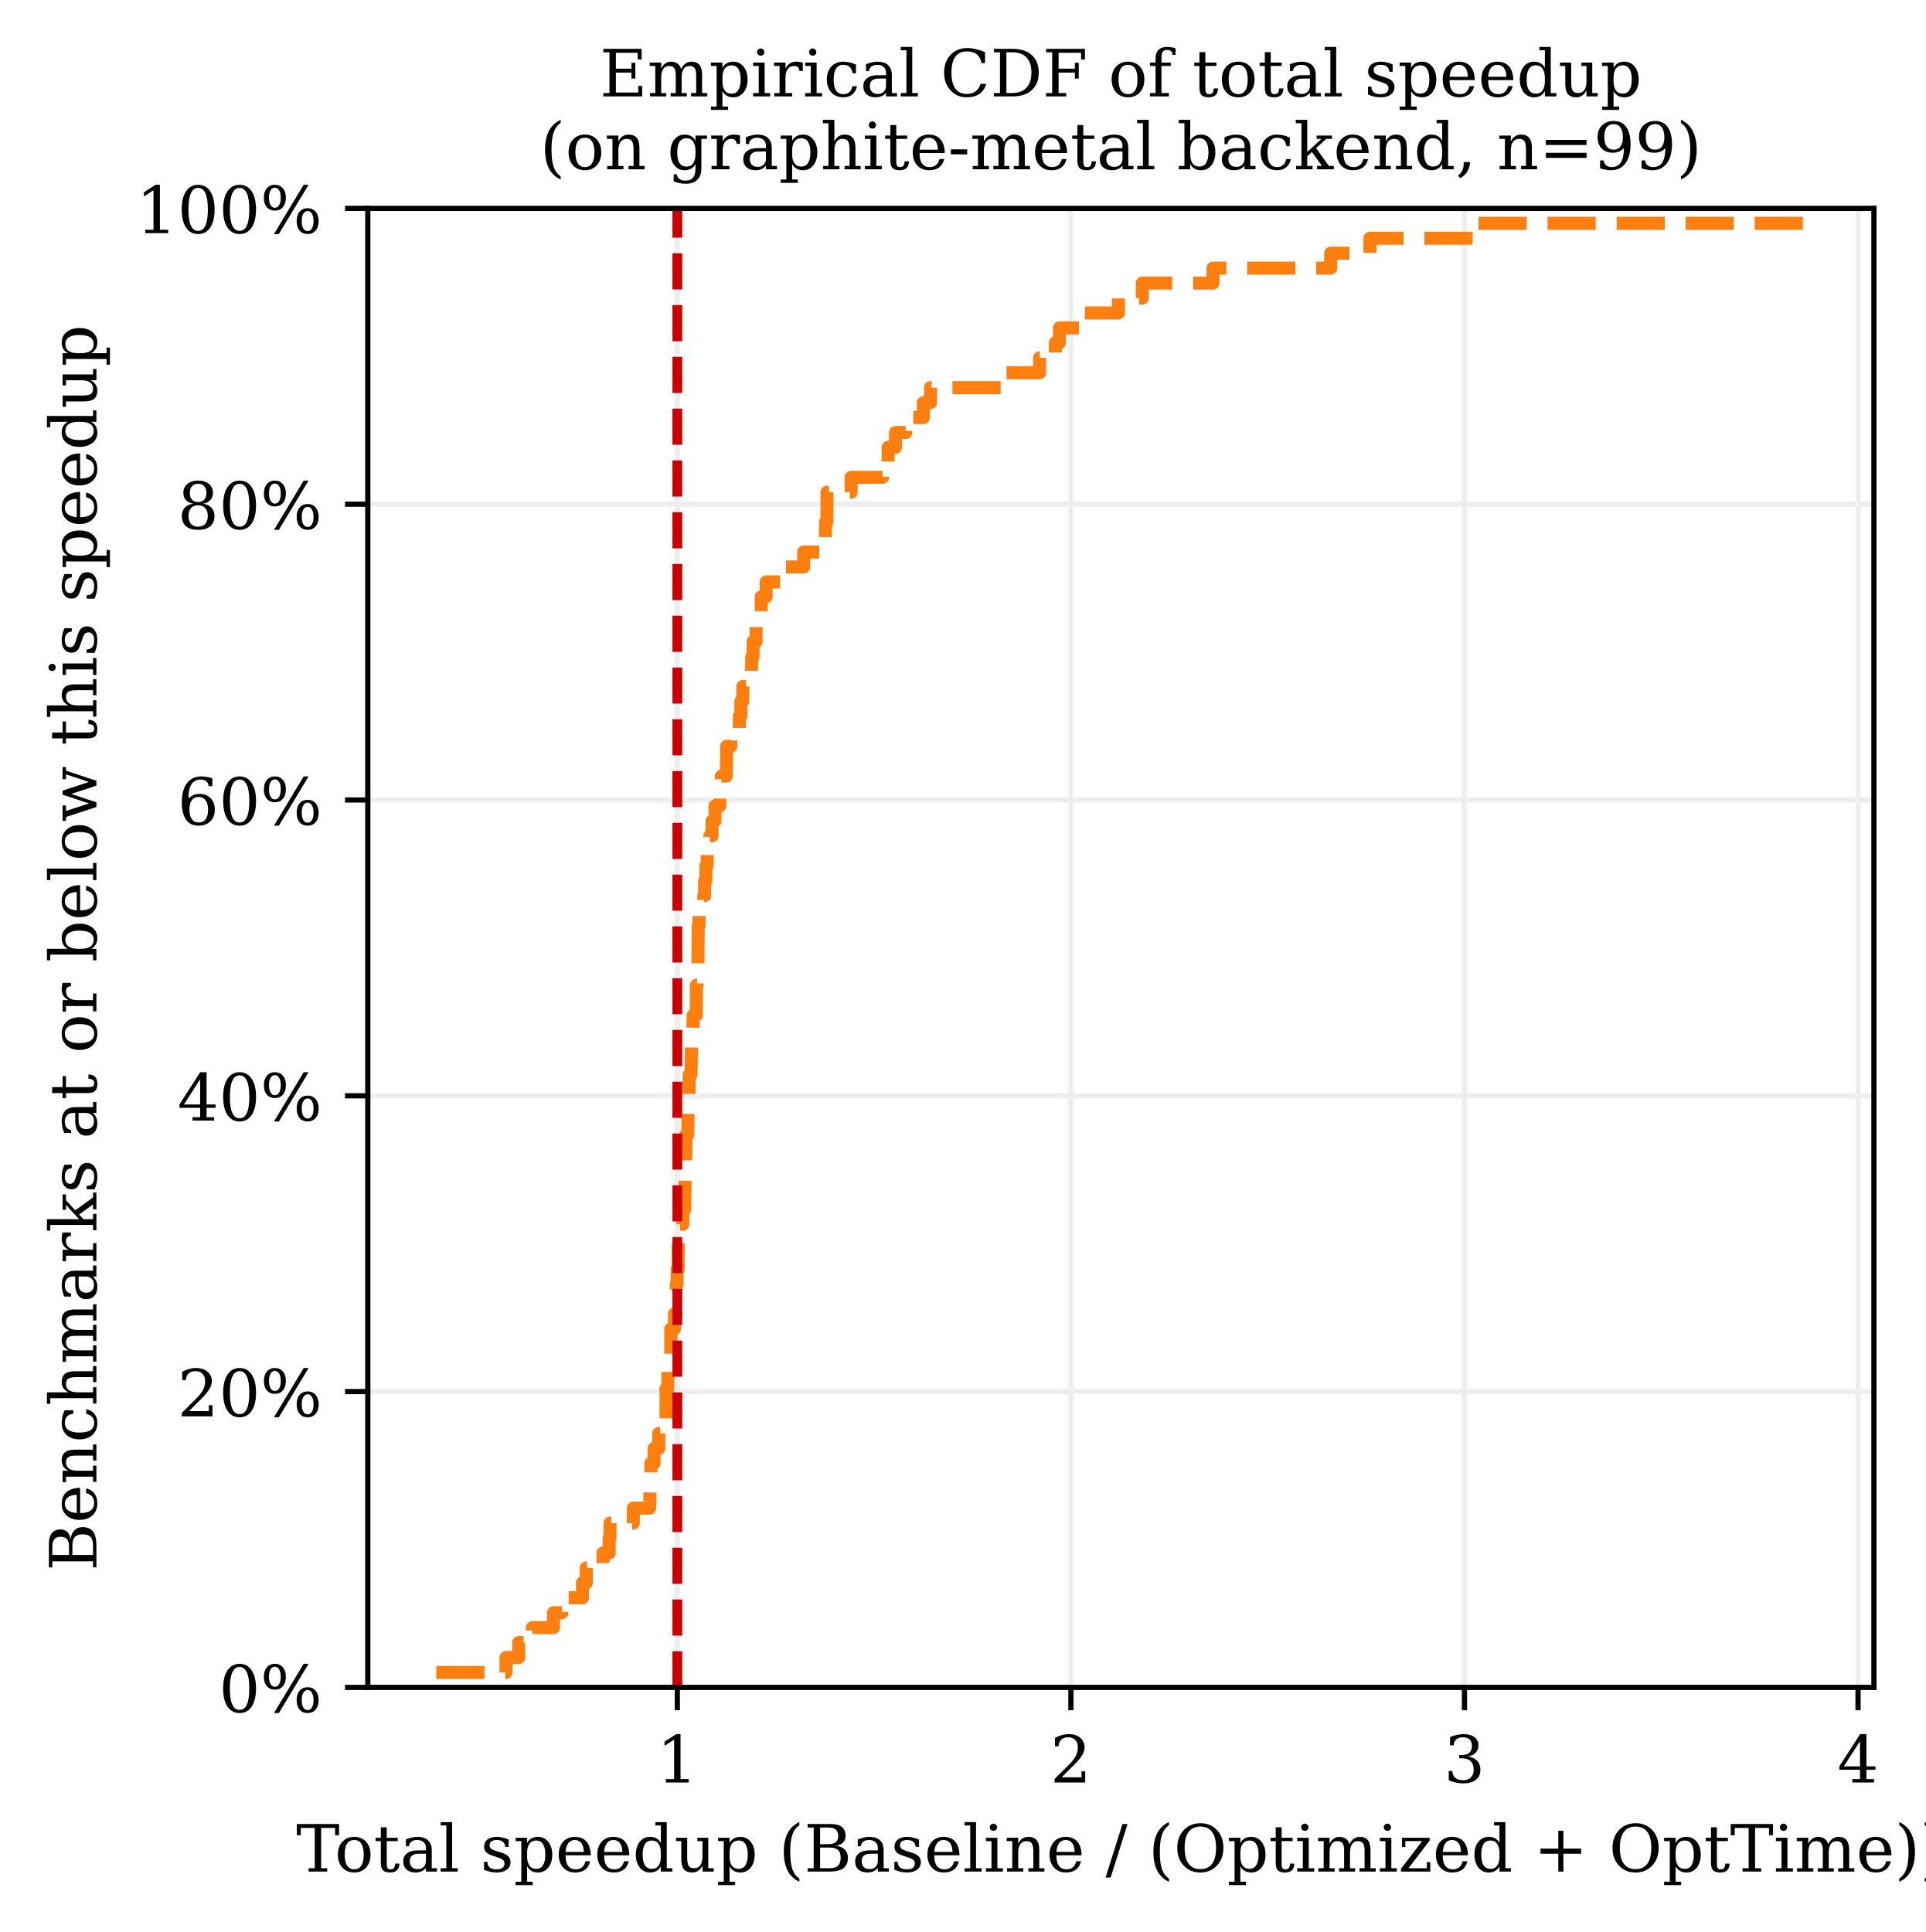
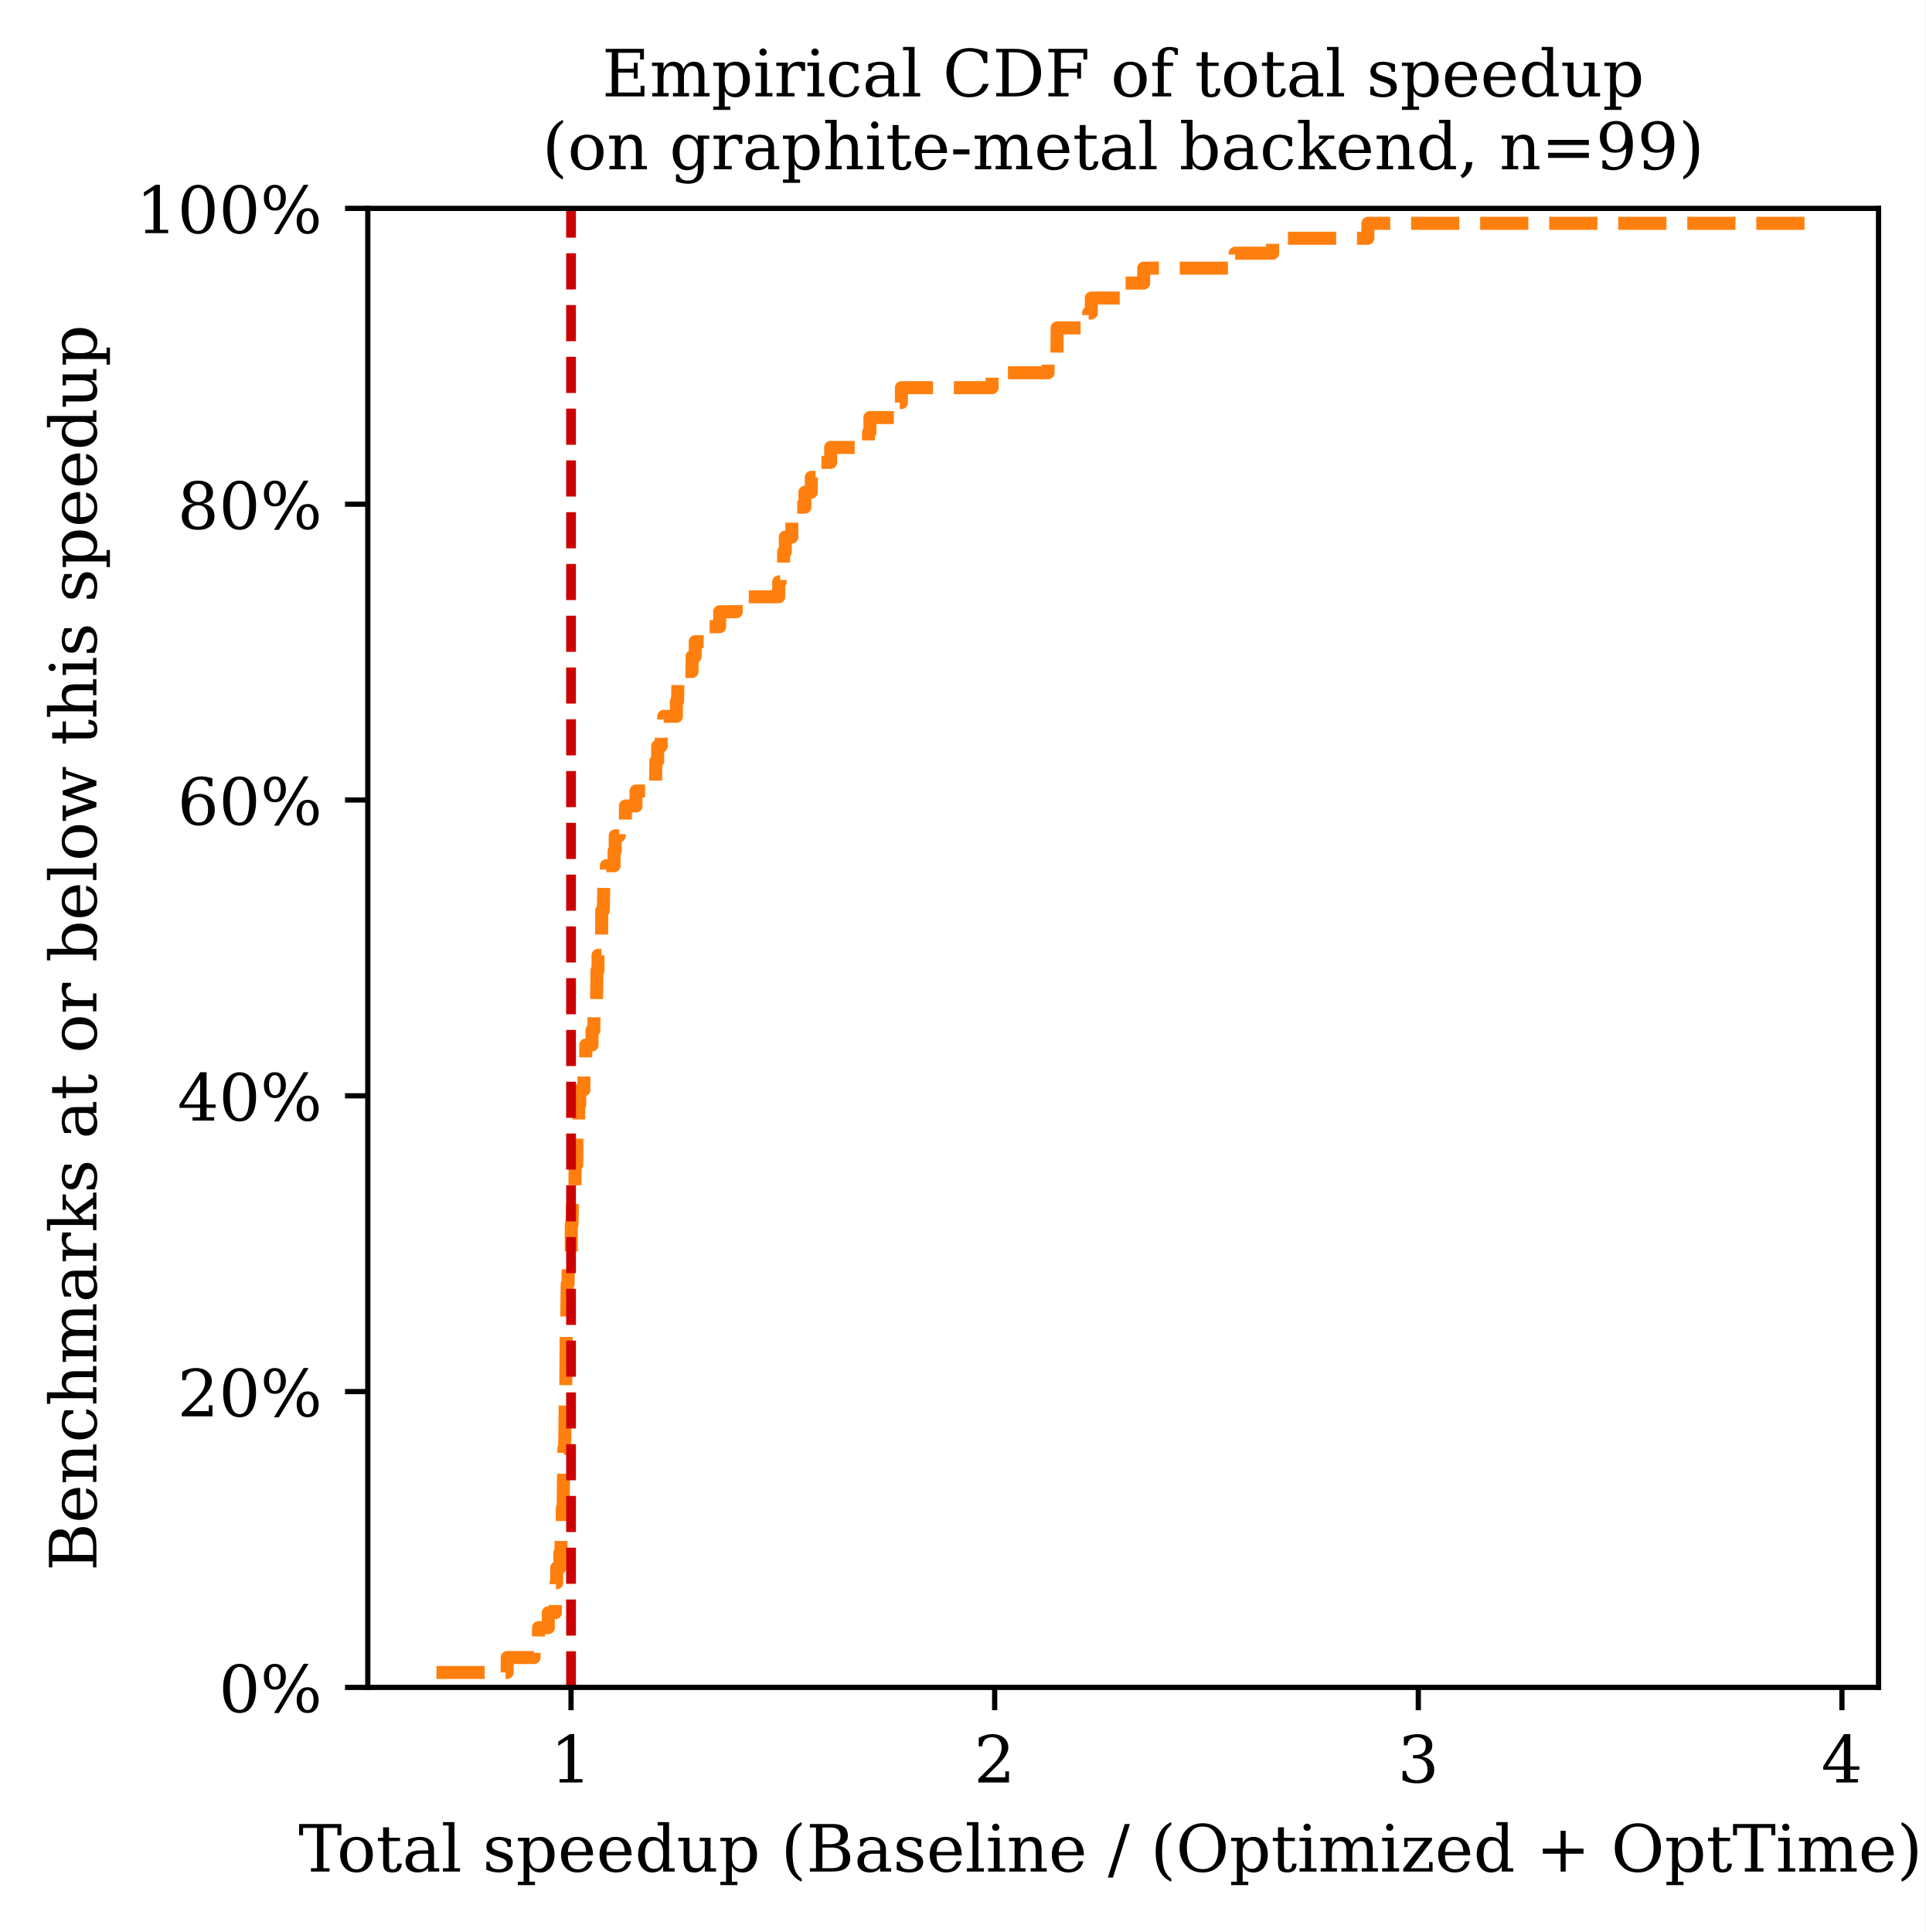
- <svg xmlns="http://www.w3.org/2000/svg" xmlns:xlink="http://www.w3.org/1999/xlink" width="295.641pt" height="296.643pt" viewBox="0 0 295.641 296.643" version="1.1">
+ <svg xmlns="http://www.w3.org/2000/svg" xmlns:xlink="http://www.w3.org/1999/xlink" width="295.607pt" height="296.643pt" viewBox="0 0 295.607 296.643" version="1.1">
  <defs>
    <style type="text/css">*{stroke-linejoin: round; stroke-linecap: butt}</style>
  </defs>
  <g id="figure_1">
    <g id="patch_1">
-       <path d="M -0 296.643  L 295.641 296.643  L 295.641 0  L -0 0  z " style="fill: #ffffff" />
+       <path d="M -0 296.643  L 295.607 296.643  L 295.607 0  L -0 0  z " style="fill: #ffffff" />
    </g>
    <g id="axes_1">
      <g id="patch_2">
-         <path d="M 56.467 259.087  L 287.7 259.087  L 287.7 31.996  L 56.467 31.996  z " style="fill: #ffffff" />
+         <path d="M 56.467 259.087  L 288.407 259.087  L 288.407 31.996  L 56.467 31.996  z " style="fill: #ffffff" />
      </g>
      <g id="matplotlib.axis_1">
        <g id="xtick_1">
          <g id="line2d_1">
-             <path d="M 103.99 259.087  L 103.99 31.996  " clip-path="url(#pb81229bf9c)" style="fill: none; stroke: #eeeeee; stroke-width: 0.8; stroke-linecap: square" />
-           </g>
-           <g id="line2d_2">
            <defs>
-               <path id="m2b5e883331" d="M 0 0  L 0 3.5  " style="stroke: #000000; stroke-width: 0.8" />
+               <path id="m9cde3baa53" d="M 0 0  L 0 3.5  " style="stroke: #000000; stroke-width: 0.8" />
            </defs>
            <g>
-               <use xlink:href="#m2b5e883331" x="103.99" y="259.087" style="stroke: #000000; stroke-width: 0.8" />
+               <use xlink:href="#m9cde3baa53" x="87.67" y="259.087" style="stroke: #000000; stroke-width: 0.8" />
            </g>
          </g>
          <g id="text_1">
-             <text style="font-size: 10px; font-family: 'Linux Libertine O', 'Linux Libertine', 'DejaVu Serif', 'Times New Roman', 'Times', serif; text-anchor: middle" x="103.99" y="273.685" transform="rotate(-0 103.9901 273.6852)">1</text>
+             <text style="font-size: 10px; font-family: 'Linux Libertine O', 'Linux Libertine', 'DejaVu Serif', 'Times New Roman', 'Times', serif; text-anchor: middle" x="87.67" y="273.685" transform="rotate(-0 87.66955 273.6852)">1</text>
          </g>
        </g>
        <g id="xtick_2">
-           <g id="line2d_3">
-             <path d="M 164.413 259.087  L 164.413 31.996  " clip-path="url(#pb81229bf9c)" style="fill: none; stroke: #eeeeee; stroke-width: 0.8; stroke-linecap: square" />
-           </g>
-           <g id="line2d_4">
+           <g id="line2d_2">
            <g>
-               <use xlink:href="#m2b5e883331" x="164.413" y="259.087" style="stroke: #000000; stroke-width: 0.8" />
+               <use xlink:href="#m9cde3baa53" x="152.708" y="259.087" style="stroke: #000000; stroke-width: 0.8" />
            </g>
          </g>
          <g id="text_2">
-             <text style="font-size: 10px; font-family: 'Linux Libertine O', 'Linux Libertine', 'DejaVu Serif', 'Times New Roman', 'Times', serif; text-anchor: middle" x="164.413" y="273.685" transform="rotate(-0 164.4135 273.6852)">2</text>
+             <text style="font-size: 10px; font-family: 'Linux Libertine O', 'Linux Libertine', 'DejaVu Serif', 'Times New Roman', 'Times', serif; text-anchor: middle" x="152.708" y="273.685" transform="rotate(-0 152.7083 273.6852)">2</text>
          </g>
        </g>
        <g id="xtick_3">
-           <g id="line2d_5">
-             <path d="M 224.837 259.087  L 224.837 31.996  " clip-path="url(#pb81229bf9c)" style="fill: none; stroke: #eeeeee; stroke-width: 0.8; stroke-linecap: square" />
-           </g>
-           <g id="line2d_6">
+           <g id="line2d_3">
            <g>
-               <use xlink:href="#m2b5e883331" x="224.837" y="259.087" style="stroke: #000000; stroke-width: 0.8" />
+               <use xlink:href="#m9cde3baa53" x="217.747" y="259.087" style="stroke: #000000; stroke-width: 0.8" />
            </g>
          </g>
          <g id="text_3">
-             <text style="font-size: 10px; font-family: 'Linux Libertine O', 'Linux Libertine', 'DejaVu Serif', 'Times New Roman', 'Times', serif; text-anchor: middle" x="224.837" y="273.685" transform="rotate(-0 224.8368 273.6852)">3</text>
+             <text style="font-size: 10px; font-family: 'Linux Libertine O', 'Linux Libertine', 'DejaVu Serif', 'Times New Roman', 'Times', serif; text-anchor: middle" x="217.747" y="273.685" transform="rotate(-0 217.7471 273.6852)">3</text>
          </g>
        </g>
        <g id="xtick_4">
-           <g id="line2d_7">
-             <path d="M 285.26 259.087  L 285.26 31.996  " clip-path="url(#pb81229bf9c)" style="fill: none; stroke: #eeeeee; stroke-width: 0.8; stroke-linecap: square" />
-           </g>
-           <g id="line2d_8">
+           <g id="line2d_4">
            <g>
-               <use xlink:href="#m2b5e883331" x="285.26" y="259.087" style="stroke: #000000; stroke-width: 0.8" />
+               <use xlink:href="#m9cde3baa53" x="282.786" y="259.087" style="stroke: #000000; stroke-width: 0.8" />
            </g>
          </g>
          <g id="text_4">
-             <text style="font-size: 10px; font-family: 'Linux Libertine O', 'Linux Libertine', 'DejaVu Serif', 'Times New Roman', 'Times', serif; text-anchor: middle" x="285.26" y="273.685" transform="rotate(-0 285.2602 273.6852)">4</text>
+             <text style="font-size: 10px; font-family: 'Linux Libertine O', 'Linux Libertine', 'DejaVu Serif', 'Times New Roman', 'Times', serif; text-anchor: middle" x="282.786" y="273.685" transform="rotate(-0 282.7859 273.6852)">4</text>
          </g>
        </g>
        <g id="text_5">
-           <text style="font-size: 10px; font-family: 'Linux Libertine O', 'Linux Libertine', 'DejaVu Serif', 'Times New Roman', 'Times', serif; text-anchor: middle" x="172.084" y="287.363" transform="rotate(-0 172.0836 287.3633)">Total speedup (Baseline / (Optimized + OptTime))</text>
+           <text style="font-size: 10px; font-family: 'Linux Libertine O', 'Linux Libertine', 'DejaVu Serif', 'Times New Roman', 'Times', serif; text-anchor: middle" x="172.437" y="287.363" transform="rotate(-0 172.4372 287.3633)">Total speedup (Baseline / (Optimized + OptTime))</text>
        </g>
      </g>
      <g id="matplotlib.axis_2">
        <g id="ytick_1">
-           <g id="line2d_9">
-             <path d="M 56.467 259.087  L 287.7 259.087  " clip-path="url(#pb81229bf9c)" style="fill: none; stroke: #eeeeee; stroke-width: 0.8; stroke-linecap: square" />
-           </g>
-           <g id="line2d_10">
+           <g id="line2d_5">
            <defs>
-               <path id="md8b9c54d6c" d="M 0 0  L -3.5 0  " style="stroke: #000000; stroke-width: 0.8" />
+               <path id="m23253b0c98" d="M 0 0  L -3.5 0  " style="stroke: #000000; stroke-width: 0.8" />
            </defs>
            <g>
-               <use xlink:href="#md8b9c54d6c" x="56.467" y="259.087" style="stroke: #000000; stroke-width: 0.8" />
+               <use xlink:href="#m23253b0c98" x="56.467" y="259.087" style="stroke: #000000; stroke-width: 0.8" />
            </g>
          </g>
          <g id="text_6">
            <text style="font-size: 10px; font-family: 'Linux Libertine O', 'Linux Libertine', 'DejaVu Serif', 'Times New Roman', 'Times', serif; text-anchor: end" x="49.467" y="262.886" transform="rotate(-0 49.46719 262.886)">0%</text>
          </g>
        </g>
        <g id="ytick_2">
-           <g id="line2d_11">
-             <path d="M 56.467 213.669  L 287.7 213.669  " clip-path="url(#pb81229bf9c)" style="fill: none; stroke: #eeeeee; stroke-width: 0.8; stroke-linecap: square" />
-           </g>
-           <g id="line2d_12">
+           <g id="line2d_6">
            <g>
-               <use xlink:href="#md8b9c54d6c" x="56.467" y="213.669" style="stroke: #000000; stroke-width: 0.8" />
+               <use xlink:href="#m23253b0c98" x="56.467" y="213.669" style="stroke: #000000; stroke-width: 0.8" />
            </g>
          </g>
          <g id="text_7">
            <text style="font-size: 10px; font-family: 'Linux Libertine O', 'Linux Libertine', 'DejaVu Serif', 'Times New Roman', 'Times', serif; text-anchor: end" x="49.467" y="217.468" transform="rotate(-0 49.46719 217.4679)">20%</text>
          </g>
        </g>
        <g id="ytick_3">
-           <g id="line2d_13">
-             <path d="M 56.467 168.251  L 287.7 168.251  " clip-path="url(#pb81229bf9c)" style="fill: none; stroke: #eeeeee; stroke-width: 0.8; stroke-linecap: square" />
-           </g>
-           <g id="line2d_14">
+           <g id="line2d_7">
            <g>
-               <use xlink:href="#md8b9c54d6c" x="56.467" y="168.251" style="stroke: #000000; stroke-width: 0.8" />
+               <use xlink:href="#m23253b0c98" x="56.467" y="168.251" style="stroke: #000000; stroke-width: 0.8" />
            </g>
          </g>
          <g id="text_8">
            <text style="font-size: 10px; font-family: 'Linux Libertine O', 'Linux Libertine', 'DejaVu Serif', 'Times New Roman', 'Times', serif; text-anchor: end" x="49.467" y="172.05" transform="rotate(-0 49.46719 172.0498)">40%</text>
          </g>
        </g>
        <g id="ytick_4">
-           <g id="line2d_15">
-             <path d="M 56.467 122.832  L 287.7 122.832  " clip-path="url(#pb81229bf9c)" style="fill: none; stroke: #eeeeee; stroke-width: 0.8; stroke-linecap: square" />
-           </g>
-           <g id="line2d_16">
+           <g id="line2d_8">
            <g>
-               <use xlink:href="#md8b9c54d6c" x="56.467" y="122.832" style="stroke: #000000; stroke-width: 0.8" />
+               <use xlink:href="#m23253b0c98" x="56.467" y="122.832" style="stroke: #000000; stroke-width: 0.8" />
            </g>
          </g>
          <g id="text_9">
            <text style="font-size: 10px; font-family: 'Linux Libertine O', 'Linux Libertine', 'DejaVu Serif', 'Times New Roman', 'Times', serif; text-anchor: end" x="49.467" y="126.632" transform="rotate(-0 49.46719 126.6317)">60%</text>
          </g>
        </g>
        <g id="ytick_5">
-           <g id="line2d_17">
-             <path d="M 56.467 77.414  L 287.7 77.414  " clip-path="url(#pb81229bf9c)" style="fill: none; stroke: #eeeeee; stroke-width: 0.8; stroke-linecap: square" />
-           </g>
-           <g id="line2d_18">
+           <g id="line2d_9">
            <g>
-               <use xlink:href="#md8b9c54d6c" x="56.467" y="77.414" style="stroke: #000000; stroke-width: 0.8" />
+               <use xlink:href="#m23253b0c98" x="56.467" y="77.414" style="stroke: #000000; stroke-width: 0.8" />
            </g>
          </g>
          <g id="text_10">
            <text style="font-size: 10px; font-family: 'Linux Libertine O', 'Linux Libertine', 'DejaVu Serif', 'Times New Roman', 'Times', serif; text-anchor: end" x="49.467" y="81.214" transform="rotate(-0 49.46719 81.21357)">80%</text>
          </g>
        </g>
        <g id="ytick_6">
-           <g id="line2d_19">
-             <path d="M 56.467 31.996  L 287.7 31.996  " clip-path="url(#pb81229bf9c)" style="fill: none; stroke: #eeeeee; stroke-width: 0.8; stroke-linecap: square" />
-           </g>
-           <g id="line2d_20">
+           <g id="line2d_10">
            <g>
-               <use xlink:href="#md8b9c54d6c" x="56.467" y="31.996" style="stroke: #000000; stroke-width: 0.8" />
+               <use xlink:href="#m23253b0c98" x="56.467" y="31.996" style="stroke: #000000; stroke-width: 0.8" />
            </g>
          </g>
          <g id="text_11">
            <text style="font-size: 10px; font-family: 'Linux Libertine O', 'Linux Libertine', 'DejaVu Serif', 'Times New Roman', 'Times', serif; text-anchor: end" x="49.467" y="35.795" transform="rotate(-0 49.46719 35.79547)">100%</text>
          </g>
        </g>
        <g id="text_12">
          <text style="font-size: 10px; font-family: 'Linux Libertine O', 'Linux Libertine', 'DejaVu Serif', 'Times New Roman', 'Times', serif; text-anchor: middle" x="14.798" y="145.542" transform="rotate(-90 14.79844 145.5415)">Benchmarks at or below this speedup</text>
        </g>
      </g>
-       <g id="line2d_21">
-         <path d="M 66.978 256.793  L 77.68 256.793  L 77.68 254.499  L 79.639 254.499  L 79.639 252.205  L 81.735 252.205  L 81.735 249.911  L 84.986 249.911  L 84.986 247.618  L 86.266 247.618  L 86.266 245.324  L 89.424 245.324  L 89.424 243.03  L 90.013 243.03  L 90.013 240.736  L 92.581 240.736  L 92.581 238.442  L 93.529 238.442  L 93.529 236.148  L 93.656 236.148  L 93.656 233.854  L 97.233 233.854  L 97.233 231.561  L 99.744 231.561  L 99.831 226.973  L 99.935 226.973  L 99.935 224.679  L 100.418 224.679  L 100.418 222.385  L 101.144 222.385  L 101.144 220.091  L 101.85 220.091  L 101.85 217.798  L 102.249 217.798  L 102.251 213.21  L 102.519 213.21  L 102.556 208.622  L 102.97 208.622  L 102.993 204.035  L 103.549 204.035  L 103.549 201.741  L 103.746 201.741  L 103.833 197.153  L 103.956 197.153  L 103.956 194.859  L 104.114 194.859  L 104.128 190.271  L 104.226 190.271  L 104.226 187.978  L 104.84 187.978  L 104.84 185.684  L 105.132 185.684  L 105.214 178.802  L 105.271 178.802  L 105.331 174.215  L 105.598 174.215  L 105.651 169.627  L 105.779 169.627  L 105.801 165.039  L 106.084 165.039  L 106.177 160.451  L 106.337 160.451  L 106.418 155.864  L 106.903 155.864  L 106.917 151.276  L 107.031 151.276  L 107.031 148.982  L 107.147 148.982  L 107.196 142.101  L 107.325 142.101  L 107.325 139.807  L 108.053 139.807  L 108.053 137.513  L 108.178 137.513  L 108.178 135.219  L 108.376 135.219  L 108.376 132.925  L 108.568 132.925  L 108.568 130.632  L 108.978 130.632  L 108.978 128.338  L 109.322 128.338  L 109.322 126.044  L 109.77 126.044  L 109.77 123.75  L 110.509 123.75  L 110.509 121.456  L 110.744 121.456  L 110.744 119.162  L 111.512 119.162  L 111.567 114.575  L 112.224 114.575  L 112.224 112.281  L 113.504 112.281  L 113.504 109.987  L 113.742 109.987  L 113.742 107.693  L 114.039 107.693  L 114.039 105.399  L 115.336 105.399  L 115.416 100.812  L 115.619 100.812  L 115.619 98.518  L 116.085 98.518  L 116.085 96.224  L 116.287 96.224  L 116.287 93.93  L 116.864 93.93  L 116.864 91.636  L 117.626 91.636  L 117.626 89.342  L 119.832 89.342  L 119.832 87.048  L 123.384 87.048  L 123.384 84.755  L 126.672 84.755  L 126.748 80.167  L 126.953 80.167  L 126.962 75.579  L 130.671 75.579  L 130.671 73.285  L 135.494 73.285  L 135.494 70.992  L 136.356 70.992  L 136.356 68.698  L 137.475 68.698  L 137.475 66.404  L 139.049 66.404  L 139.049 64.11  L 141.757 64.11  L 141.757 61.816  L 142.855 61.816  L 142.855 59.522  L 153.654 59.522  L 153.654 57.229  L 159.608 57.229  L 159.608 54.935  L 162.024 54.935  L 162.024 52.641  L 162.649 52.641  L 162.649 50.347  L 166.14 50.347  L 166.14 48.053  L 171.718 48.053  L 171.718 45.759  L 175.369 45.759  L 175.369 43.465  L 186.225 43.465  L 186.225 41.172  L 204.298 41.172  L 204.298 38.878  L 210.321 38.878  L 210.321 36.584  L 226.65 36.584  L 226.65 34.29  L 277.19 34.29  L 277.19 31.996  L 277.19 31.996  " clip-path="url(#pb81229bf9c)" style="fill: none; stroke-dasharray: 7.4,3.2; stroke-dashoffset: 0; stroke: #ff7f0e; stroke-width: 2" />
+       <g id="line2d_11">
+         <path d="M 67.01 256.793  L 77.869 256.793  L 77.869 254.499  L 81.992 254.499  L 81.992 252.205  L 82.679 252.205  L 82.679 249.911  L 84.183 249.911  L 84.183 247.618  L 85.26 247.618  L 85.362 243.03  L 85.47 243.03  L 85.47 240.736  L 85.954 240.736  L 85.954 238.442  L 86.116 238.442  L 86.17 233.854  L 86.321 233.854  L 86.321 231.561  L 86.455 231.561  L 86.564 222.385  L 86.688 222.385  L 86.774 215.504  L 86.846 215.504  L 86.931 204.035  L 86.994 204.035  L 87.074 197.153  L 87.218 197.153  L 87.23 192.565  L 87.698 192.565  L 87.711 187.978  L 87.814 187.978  L 87.923 183.39  L 88.243 183.39  L 88.303 178.802  L 88.554 178.802  L 88.588 171.921  L 88.845 171.921  L 88.845 169.627  L 89.011 169.627  L 89.011 167.333  L 89.645 167.333  L 89.645 165.039  L 89.904 165.039  L 89.939 160.451  L 90.891 160.451  L 90.891 158.158  L 91.18 158.158  L 91.18 155.864  L 91.47 155.864  L 91.47 153.57  L 91.584 153.57  L 91.656 148.982  L 91.812 148.982  L 91.812 146.688  L 92.358 146.688  L 92.384 139.807  L 92.623 139.807  L 92.714 135.219  L 93.092 135.219  L 93.092 132.925  L 94.283 132.925  L 94.283 130.632  L 94.451 130.632  L 94.451 128.338  L 95.06 128.338  L 95.06 126.044  L 96.021 126.044  L 96.021 123.75  L 97.643 123.75  L 97.643 121.456  L 100.638 121.456  L 100.695 116.868  L 100.967 116.868  L 100.967 114.575  L 101.517 114.575  L 101.517 112.281  L 101.893 112.281  L 101.893 109.987  L 103.842 109.987  L 103.842 107.693  L 104.024 107.693  L 104.113 103.105  L 106.249 103.105  L 106.249 100.812  L 106.736 100.812  L 106.736 98.518  L 108.31 98.518  L 108.31 96.224  L 110.49 96.224  L 110.49 93.93  L 113.034 93.93  L 113.034 91.636  L 119.552 91.636  L 119.552 89.342  L 119.777 89.342  L 119.777 87.048  L 120.309 87.048  L 120.309 84.755  L 120.563 84.755  L 120.563 82.461  L 121.571 82.461  L 121.571 80.167  L 122.149 80.167  L 122.149 77.873  L 123.578 77.873  L 123.578 75.579  L 124.554 75.579  L 124.554 73.285  L 125.911 73.285  L 125.911 70.992  L 127.529 70.992  L 127.529 68.698  L 133.342 68.698  L 133.342 66.404  L 133.557 66.404  L 133.557 64.11  L 137.591 64.11  L 137.591 61.816  L 138.392 61.816  L 138.392 59.522  L 152.318 59.522  L 152.318 57.229  L 160.906 57.229  L 160.906 54.935  L 162.266 54.935  L 162.295 50.347  L 167.133 50.347  L 167.133 48.053  L 167.548 48.053  L 167.548 45.759  L 172.325 45.759  L 172.325 43.465  L 175.589 43.465  L 175.589 41.172  L 189.633 41.172  L 189.633 38.878  L 195.387 38.878  L 195.387 36.584  L 210.004 36.584  L 210.004 34.29  L 277.864 34.29  L 277.864 31.996  L 277.864 31.996  " clip-path="url(#p803efe634a)" style="fill: none; stroke-dasharray: 7.4,3.2; stroke-dashoffset: 0; stroke: #ff7f0e; stroke-width: 2" />
      </g>
-       <g id="line2d_22">
-         <path d="M 103.99 259.087  L 103.99 31.996  " clip-path="url(#pb81229bf9c)" style="fill: none; stroke-dasharray: 5.55,2.4; stroke-dashoffset: 0; stroke: #cc0000; stroke-width: 1.5" />
+       <g id="line2d_12">
+         <path d="M 87.67 259.087  L 87.67 31.996  " clip-path="url(#p803efe634a)" style="fill: none; stroke-dasharray: 5.55,2.4; stroke-dashoffset: 0; stroke: #cc0000; stroke-width: 1.5" />
      </g>
      <g id="patch_3">
        <path d="M 56.467 259.087  L 56.467 31.996  " style="fill: none; stroke: #000000; stroke-width: 0.8; stroke-linejoin: miter; stroke-linecap: square" />
      </g>
      <g id="patch_4">
-         <path d="M 287.7 259.087  L 287.7 31.996  " style="fill: none; stroke: #000000; stroke-width: 0.8; stroke-linejoin: miter; stroke-linecap: square" />
+         <path d="M 288.407 259.087  L 288.407 31.996  " style="fill: none; stroke: #000000; stroke-width: 0.8; stroke-linejoin: miter; stroke-linecap: square" />
      </g>
      <g id="patch_5">
-         <path d="M 56.467 259.087  L 287.7 259.087  " style="fill: none; stroke: #000000; stroke-width: 0.8; stroke-linejoin: miter; stroke-linecap: square" />
+         <path d="M 56.467 259.087  L 288.407 259.087  " style="fill: none; stroke: #000000; stroke-width: 0.8; stroke-linejoin: miter; stroke-linecap: square" />
      </g>
      <g id="patch_6">
-         <path d="M 56.467 31.996  L 287.7 31.996  " style="fill: none; stroke: #000000; stroke-width: 0.8; stroke-linejoin: miter; stroke-linecap: square" />
+         <path d="M 56.467 31.996  L 288.407 31.996  " style="fill: none; stroke: #000000; stroke-width: 0.8; stroke-linejoin: miter; stroke-linecap: square" />
      </g>
      <g id="text_13">
-         <text style="font-size: 10px; font-family: 'Linux Libertine O', 'Linux Libertine', 'DejaVu Serif', 'Times New Roman', 'Times', serif" transform="translate(92.0852 14.79844)">Empirical CDF of total speedup</text>
-         <text style="font-size: 10px; font-family: 'Linux Libertine O', 'Linux Libertine', 'DejaVu Serif', 'Times New Roman', 'Times', serif" transform="translate(82.88911 25.99625)">(on graphite-metal backend, n=99)</text>
+         <text style="font-size: 10px; font-family: 'Linux Libertine O', 'Linux Libertine', 'DejaVu Serif', 'Times New Roman', 'Times', serif" transform="translate(92.43875 14.79844)">Empirical CDF of total speedup</text>
+         <text style="font-size: 10px; font-family: 'Linux Libertine O', 'Linux Libertine', 'DejaVu Serif', 'Times New Roman', 'Times', serif" transform="translate(83.24266 25.99625)">(on graphite-metal backend, n=99)</text>
      </g>
    </g>
  </g>
  <defs>
-     <clipPath id="pb81229bf9c">
-       <rect x="56.467" y="31.996" width="231.233" height="227.09" />
+     <clipPath id="p803efe634a">
+       <rect x="56.467" y="31.996" width="231.94" height="227.09" />
    </clipPath>
  </defs>
</svg>
